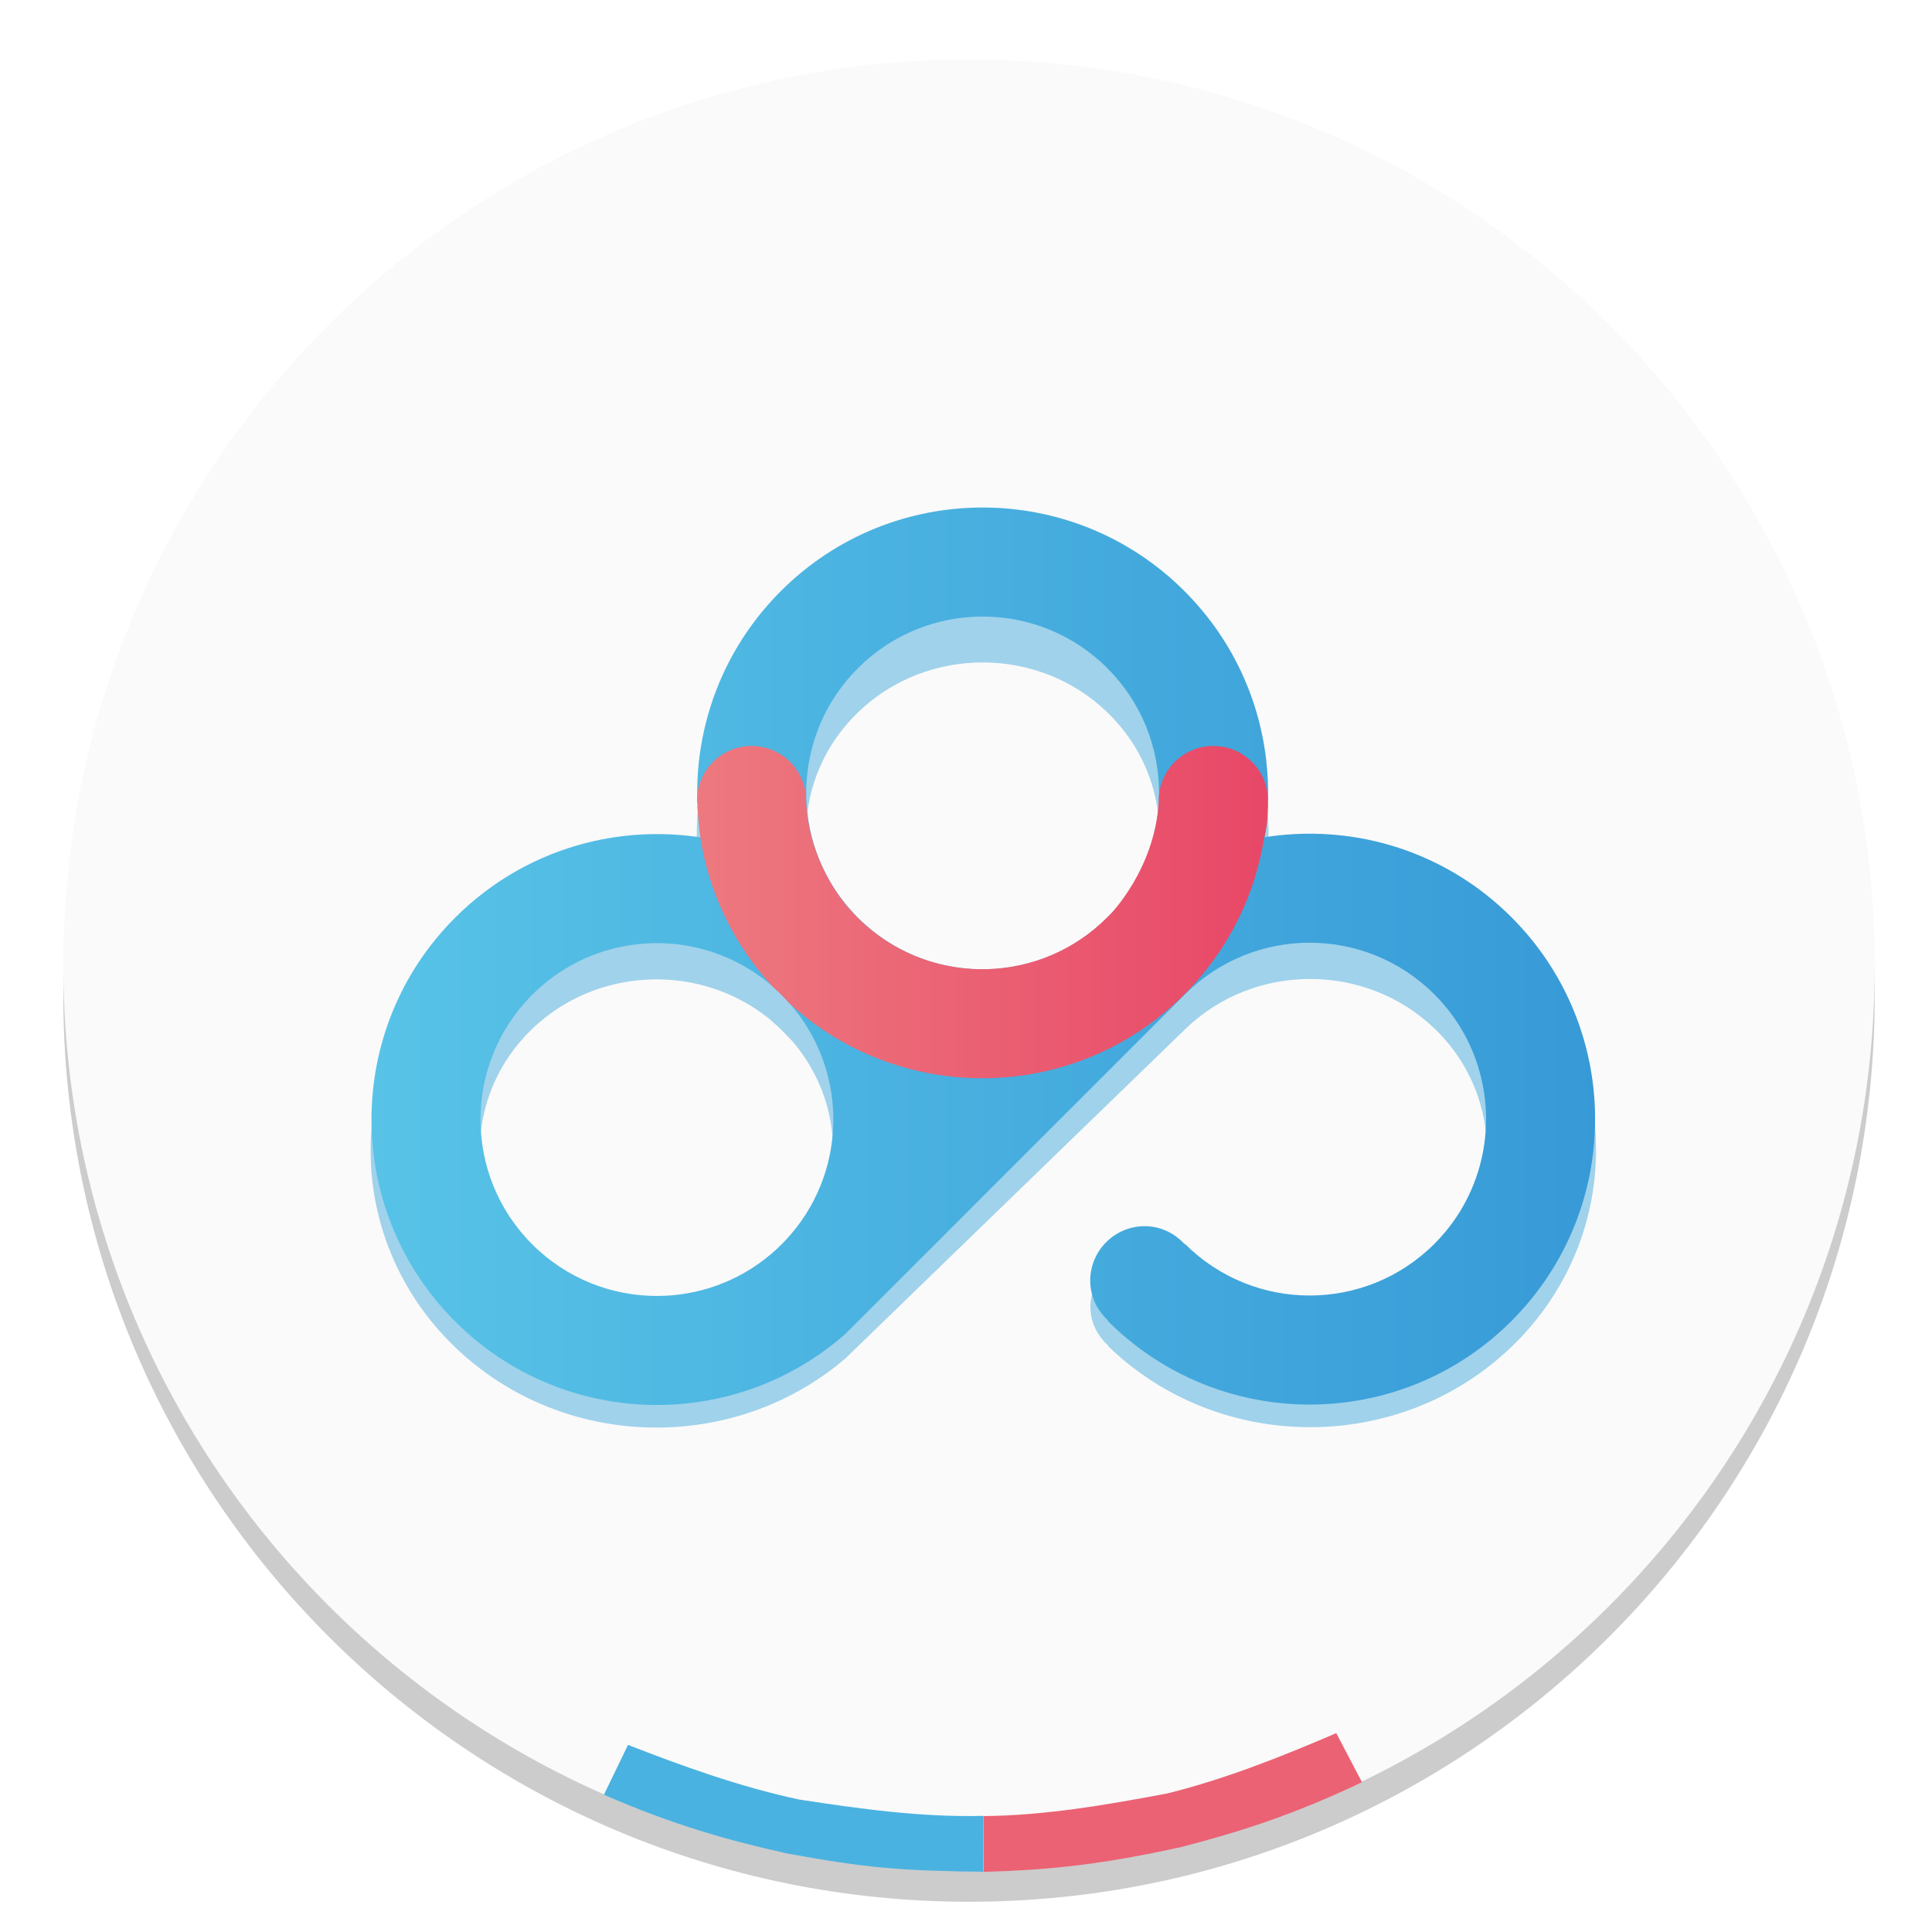
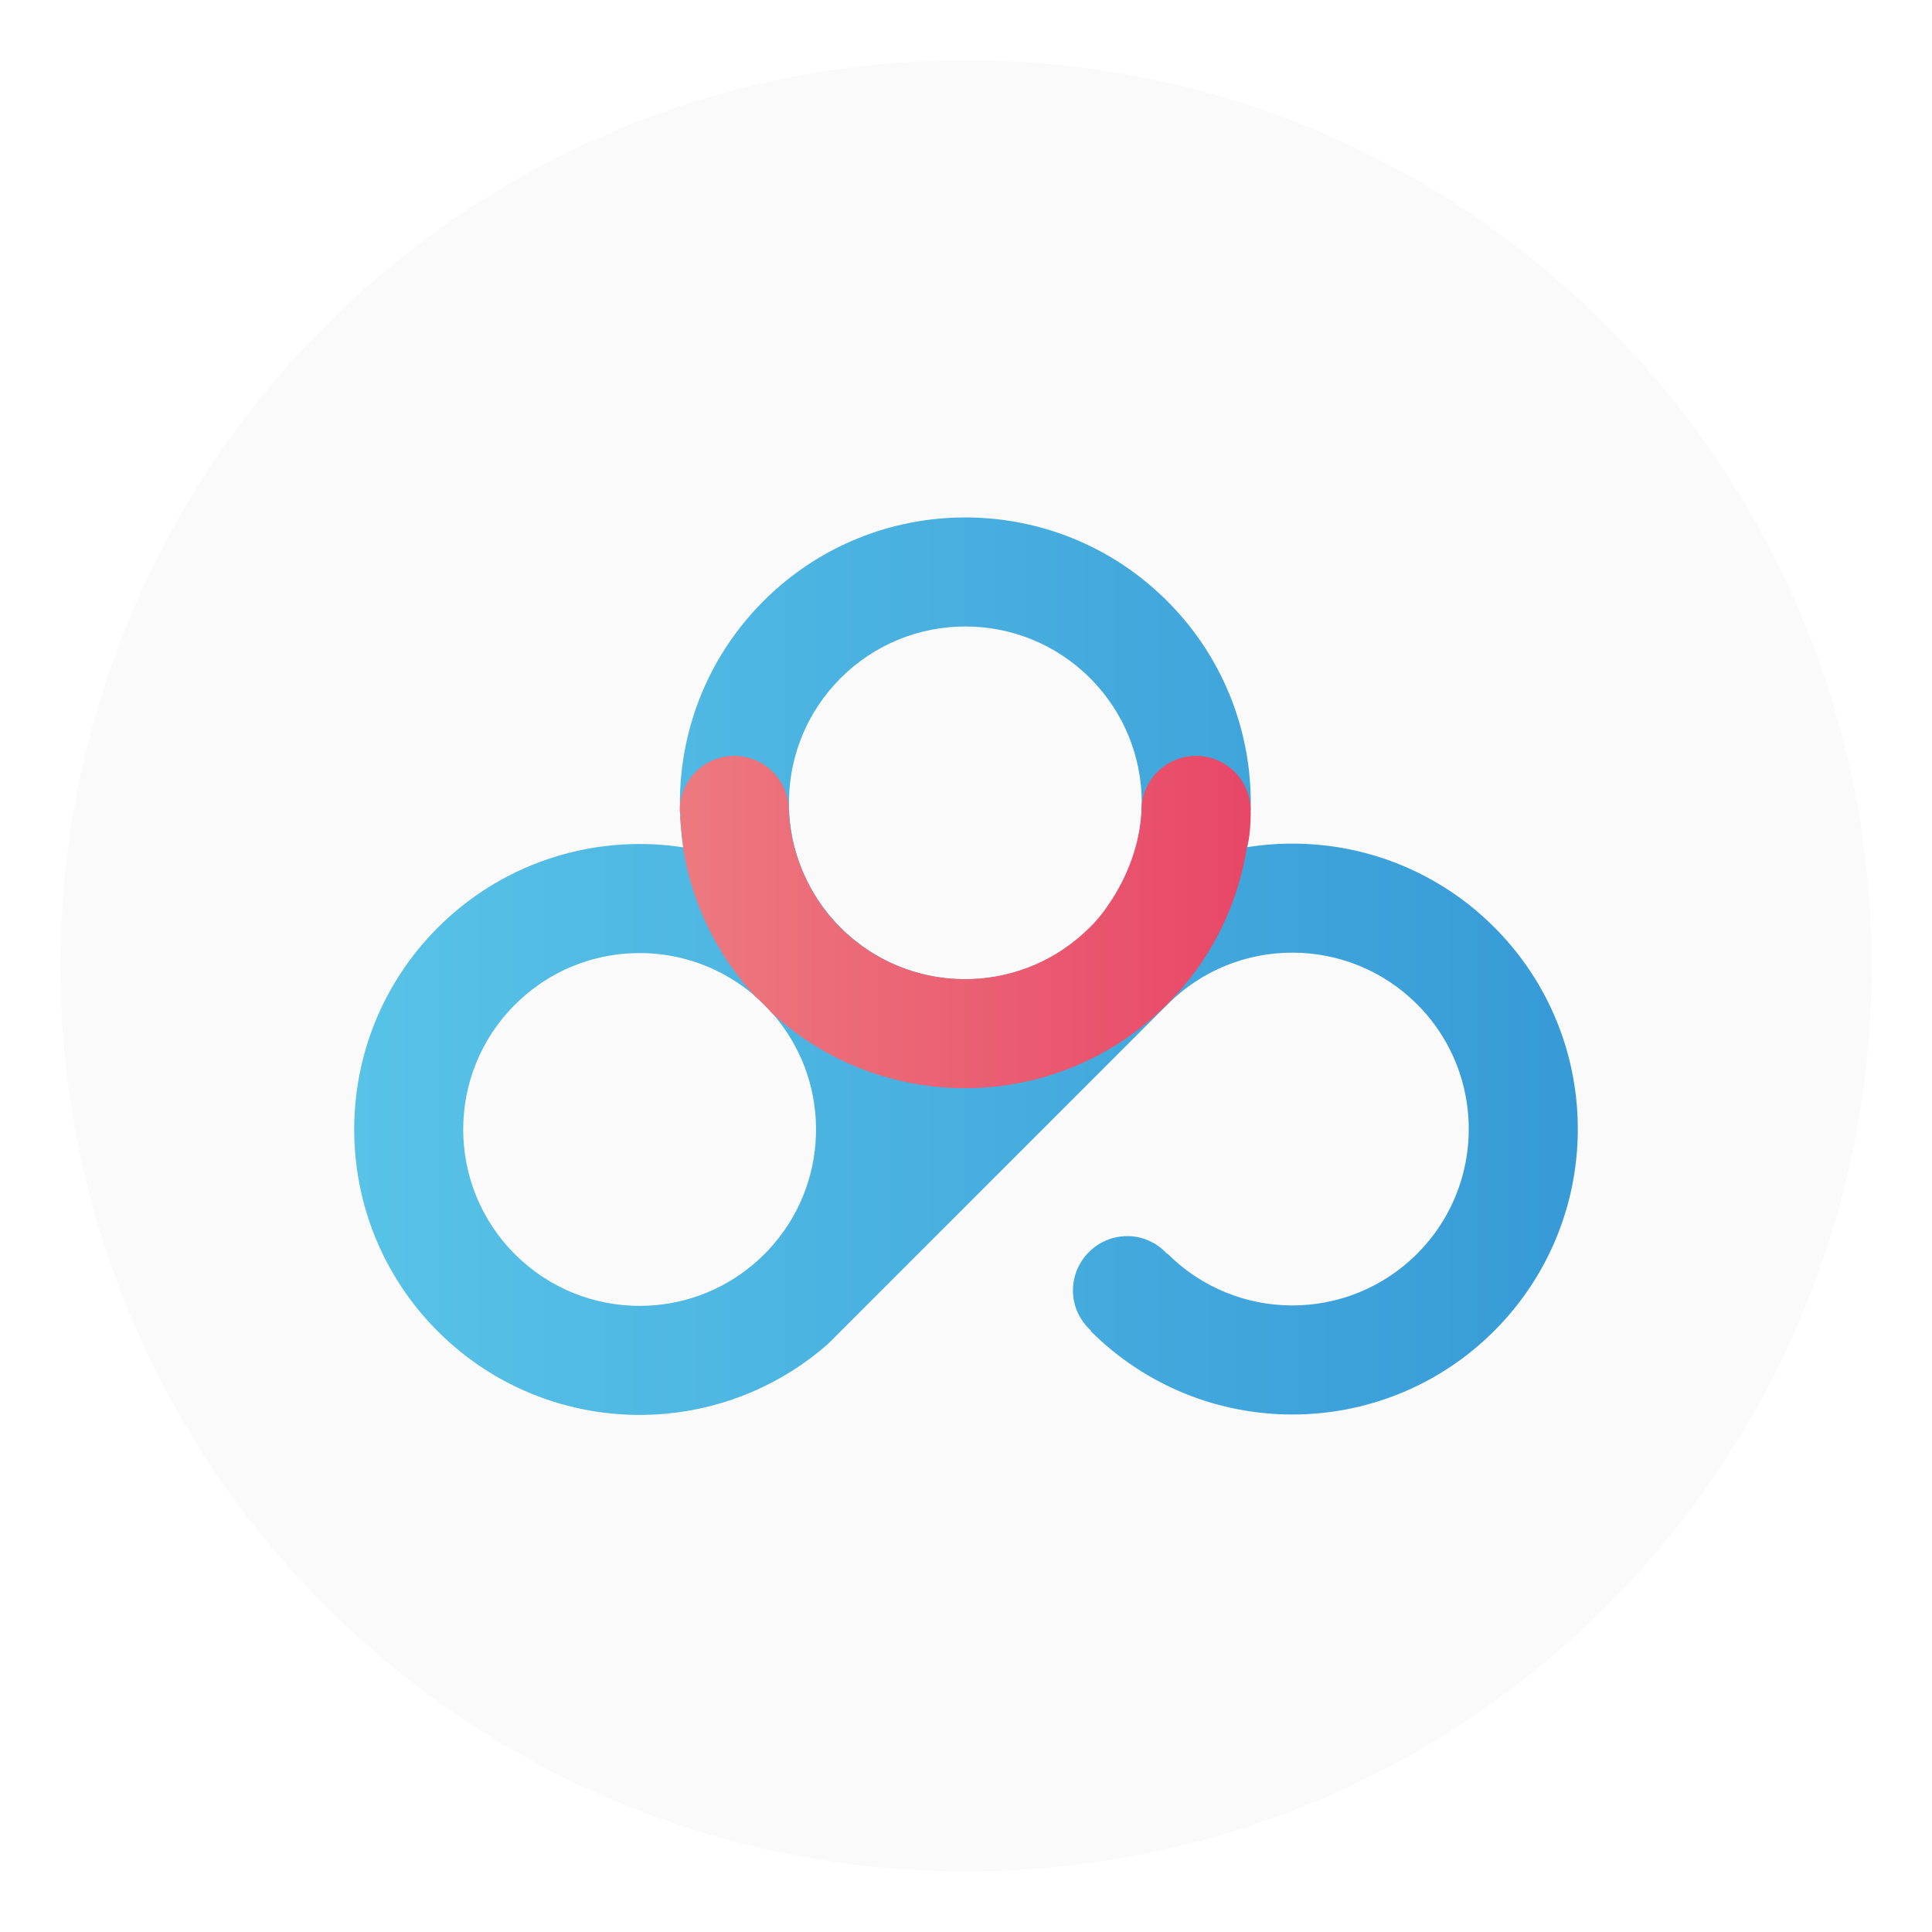
<svg xmlns="http://www.w3.org/2000/svg" width="64" height="64" version="1.1" viewBox="0 0 16.933 16.933">
  <defs>
-     <linearGradient id="b" x2="1" gradientTransform="matrix(111.11 0 0 -111.11 81.336 300.34)" gradientUnits="userSpaceOnUse">
+     <linearGradient id="b" x2="1" gradientTransform="matrix(111.11,0,0,-111.11,81.336,300.34)" gradientUnits="userSpaceOnUse">
      <stop stop-color="#58c3e7" offset="0" />
      <stop stop-color="#379ad7" offset="1" />
    </linearGradient>
-     <linearGradient id="a" x2="1" gradientTransform="matrix(51.842 0 0 -51.842 110.89 304.34)" gradientUnits="userSpaceOnUse">
+     <linearGradient id="a" x2="1" gradientTransform="matrix(51.842,0,0,-51.842,110.89,304.34)" gradientUnits="userSpaceOnUse">
      <stop stop-color="#ed797f" offset="0" />
      <stop stop-color="#e84767" offset="1" />
    </linearGradient>
  </defs>
-   <g transform="translate(0 -280.07)">
-     <g>
-       <circle cx="-330.35" cy="-48.312" r="0" fill="#5e4aa6" stroke-width=".265" />
-       <circle cx="8.493" cy="288.8" r="7.938" opacity=".2" stroke-width=".14" />
-       <circle cx="8.493" cy="288.53" r="7.938" fill="#fafafa" stroke-width=".14" />
-       <g transform="matrix(.74143 0 0 .71848 -25.297 81.444)" fill="#46aadc" opacity=".5">
-         <g transform="matrix(.13037 0 0 -.13037 27.897 327.71)">
-           <g fill="#46aadc">
-             <path d="m118.5 333.49c-6.092-6.092-8.517-14.46-7.278-22.366-3.211 0.495-6.498 0.385-9.676-0.33h-1e-3c-0.266-0.06-0.529-0.122-0.79-0.19-4.335-1.119-8.437-3.375-11.831-6.769-10.123-10.123-10.123-26.535 0-36.658 5.702-5.702 13.401-8.193 20.847-7.469 5.242 0.509 10.36 2.61 14.567 6.305l2.408 2.407 14.04 14.041 14.372 14.371 0.04 0.041c6.255 6.254 16.397 6.254 22.654 0 4.967-4.969 5.99-12.389 3.066-18.365-0.532-1.088-1.196-2.131-1.99-3.101-0.335-0.409-0.693-0.806-1.076-1.188-6.257-6.257-16.399-6.257-22.654 0l-0.028-0.027c-0.904 0.988-2.176 1.63-3.621 1.63-2.735 0-4.951-2.216-4.951-4.951 0-1.444 0.642-2.716 1.631-3.622l-0.034-0.033c10.124-10.123 26.535-10.123 36.658 0 1.266 1.266 2.372 2.63 3.32 4.067 6.645 10.06 5.537 23.733-3.32 32.591-4.276 4.275-9.675 6.745-15.246 7.409-2.383 0.282-4.797 0.237-7.168-0.14 0.365 2.35 0.409 4.741 0.128 7.101-0.665 5.572-3.133 10.969-7.409 15.246-5.061 5.062-11.695 7.593-18.329 7.593s-13.268-2.531-18.329-7.593m7.782-30.383c-2e-3 2e-3 -3e-3 4e-3 -6e-3 6e-3 -0.264 0.228-0.521 0.469-0.773 0.722-0.242 0.242-0.474 0.489-0.693 0.741-5.555 6.291-5.323 15.898 0.693 21.913 6.255 6.257 16.397 6.257 22.654 0 6.241-6.244 6.254-16.359 0.038-22.615 0.031 0.03 0.061 0.06 0.092 0.09l-0.328-0.328c0.066 0.066 0.132 0.134 0.198 0.199-3.128-3.127-7.228-4.691-11.327-4.691-3.768-1e-3 -7.535 1.321-10.548 3.963m-30.358-28.928c-6.257 6.256-6.257 16.399 0 22.653 2.151 2.151 4.761 3.564 7.513 4.234 4.935 1.205 10.329 0.035 14.367-3.511 0.264-0.228 0.522-0.471 0.775-0.723 0.241-0.241 0.473-0.488 0.692-0.74 5.268-5.966 5.332-14.913 0.193-20.951-0.278-0.33-0.574-0.652-0.885-0.962-0.311-0.312-0.633-0.608-0.963-0.886-2.982-2.537-6.674-3.806-10.365-3.806-4.1 0-8.198 1.564-11.327 4.692" fill="#46aadc" />
-           </g>
-         </g>
-         <g transform="matrix(.13037 0 0 -.13037 27.897 327.71)">
-           <g fill="#46aadc">
-             <g fill="#46aadc">
-               <g fill="#46aadc">
-                 <path d="m152.82 314.48 3e-3 -0.144c-0.381-6.141-4.408-10.197-4.408-10.197l-0.019-0.016-0.473-0.474c0.066 0.067 0.132 0.133 0.198 0.2-6.002-6.003-15.584-6.246-21.876-0.728-1e-3 1e-3 -2e-3 3e-3 -5e-3 5e-3 -0.264 0.229-0.521 0.47-0.773 0.723-0.242 0.241-0.474 0.488-0.693 0.74 0 0-3.742 3.877-3.978 9.891 0 2.734-2.217 4.95-4.951 4.95-2.733 0-4.95-2.216-4.95-4.95 0-0.184 0.085-0.339 0.104-0.517l-0.077-5e-3s0.183-2.204 0.285-2.826c-7e-3 0-0.013 4e-3 -0.02 5e-3 0.772-4.924 2.967-9.668 6.581-13.568 0.264-0.23 0.522-0.47 0.774-0.723 0.242-0.241 0.475-0.489 0.693-0.741 3.909-3.606 8.661-5.789 13.587-6.547 0.297-0.046 0.593-0.087 0.889-0.121 2.383-0.283 4.795-0.238 7.167 0.139 5.215 0.829 10.225 3.25 14.244 7.27l0.04 0.039c4.011 4.032 6.425 9.05 7.241 14.272 0.361 1.111 0.333 3.179 0.333 3.179h-0.029c1e-3 0.051 0.029 0.092 0.029 0.144 0 2.734-2.221 4.95-4.958 4.95-2.738 0-4.958-2.216-4.958-4.95" fill="#46aadc" />
-               </g>
-             </g>
-           </g>
-         </g>
+   <circle cx="-330.35" cy="-328.38" r="0" fill="#5e4aa6" stroke-width=".265" />
+   <path d="m16.404 8.466c0 0.952-0.167 1.864-0.475 2.709-0.213 0.588-0.494 1.143-0.834 1.657-0.142 0.216-0.295 0.425-0.457 0.625-0.52 0.642-1.137 1.201-1.83 1.654-0.255 0.167-0.521 0.32-0.795 0.457-1.067 0.534-2.271 0.834-3.546 0.834-1.274 0-2.479-0.3-3.546-0.834-0.275-0.137-0.54-0.29-0.796-0.457-0.702-0.46-1.327-1.027-1.851-1.68-0.163-0.202-0.315-0.413-0.457-0.631-0.33-0.505-0.604-1.051-0.813-1.627-0.307-0.845-0.474-1.757-0.474-2.708 0-4.384 3.554-7.937 7.937-7.937 2.2 0 4.192 0.895 5.629 2.342 0.414 0.417 0.783 0.879 1.096 1.379 0.296 0.471 0.544 0.976 0.737 1.507 0.307 0.846 0.475 1.758 0.475 2.709z" fill="#fafafa" stroke-width=".031" />
+   <g transform="matrix(.90056 0 0 .90056 .81807 -251.38)">
+     <g transform="matrix(.82209 0 0 .82209 -29.112 51.322)">
+       <g transform="matrix(.13037 0 0 -.13037 27.897 327.71)">
+         <path d="m118.5 333.49c-6.092-6.092-8.517-14.46-7.278-22.366-3.211 0.495-6.498 0.385-9.676-0.33h-1e-3c-0.266-0.06-0.529-0.122-0.79-0.19-4.335-1.119-8.437-3.375-11.831-6.769-10.123-10.123-10.123-26.535 0-36.658 5.702-5.702 13.401-8.193 20.847-7.469 5.242 0.509 10.36 2.61 14.567 6.305l2.408 2.407 14.04 14.041 14.372 14.371 0.04 0.041c6.255 6.254 16.397 6.254 22.654 0 4.967-4.969 5.99-12.389 3.066-18.365-0.532-1.088-1.196-2.131-1.99-3.101-0.335-0.409-0.693-0.806-1.076-1.188-6.257-6.257-16.399-6.257-22.654 0l-0.028-0.027c-0.904 0.988-2.176 1.63-3.621 1.63-2.735 0-4.951-2.216-4.951-4.951 0-1.444 0.642-2.716 1.631-3.622l-0.034-0.033c10.124-10.123 26.535-10.123 36.658 0 1.266 1.266 2.372 2.63 3.32 4.067 6.645 10.06 5.537 23.733-3.32 32.591-4.276 4.275-9.675 6.745-15.246 7.409-2.383 0.282-4.797 0.237-7.168-0.14 0.365 2.35 0.409 4.741 0.128 7.101-0.665 5.572-3.133 10.969-7.409 15.246-5.061 5.062-11.695 7.593-18.329 7.593s-13.268-2.531-18.329-7.593m7.782-30.383c-2e-3 2e-3 -3e-3 4e-3 -6e-3 6e-3 -0.264 0.228-0.521 0.469-0.773 0.722-0.242 0.242-0.474 0.489-0.693 0.741-5.555 6.291-5.323 15.898 0.693 21.913 6.255 6.257 16.397 6.257 22.654 0 6.241-6.244 6.254-16.359 0.038-22.615 0.031 0.03 0.061 0.06 0.092 0.09l-0.328-0.328c0.066 0.066 0.132 0.134 0.198 0.199-3.128-3.127-7.228-4.691-11.327-4.691-3.768-1e-3 -7.535 1.321-10.548 3.963m-30.358-28.928c-6.257 6.256-6.257 16.399 0 22.653 2.151 2.151 4.761 3.564 7.513 4.234 4.935 1.205 10.329 0.035 14.367-3.511 0.264-0.228 0.522-0.471 0.775-0.723 0.241-0.241 0.473-0.488 0.692-0.74 5.268-5.966 5.332-14.913 0.193-20.951-0.278-0.33-0.574-0.652-0.885-0.962-0.311-0.312-0.633-0.608-0.963-0.886-2.982-2.537-6.674-3.806-10.365-3.806-4.1 0-8.198 1.564-11.327 4.692" fill="url(#b)" />
+       </g>
+       <g transform="matrix(.13037 0 0 -.13037 27.897 327.71)">
+         <path d="m152.82 314.48 3e-3 -0.144c-0.381-6.141-4.408-10.197-4.408-10.197l-0.019-0.016-0.473-0.474c0.066 0.067 0.132 0.133 0.198 0.2-6.002-6.003-15.584-6.246-21.876-0.728-1e-3 1e-3 -2e-3 3e-3 -5e-3 5e-3 -0.264 0.229-0.521 0.47-0.773 0.723-0.242 0.241-0.474 0.488-0.693 0.74 0 0-3.742 3.877-3.978 9.891 0 2.734-2.217 4.95-4.951 4.95-2.733 0-4.95-2.216-4.95-4.95 0-0.184 0.085-0.339 0.104-0.517l-0.077-5e-3s0.183-2.204 0.285-2.826c-7e-3 0-0.013 4e-3 -0.02 5e-3 0.772-4.924 2.967-9.668 6.581-13.568 0.264-0.23 0.522-0.47 0.774-0.723 0.242-0.241 0.475-0.489 0.693-0.741 3.909-3.606 8.661-5.789 13.587-6.547 0.297-0.046 0.593-0.087 0.889-0.121 2.383-0.283 4.795-0.238 7.167 0.139 5.215 0.829 10.225 3.25 14.244 7.27l0.04 0.039c4.011 4.032 6.425 9.05 7.241 14.272 0.361 1.111 0.333 3.179 0.333 3.179h-0.029c1e-3 0.051 0.029 0.092 0.029 0.144 0 2.734-2.221 4.95-4.958 4.95-2.738 0-4.958-2.216-4.958-4.95" fill="url(#a)" />
      </g>
    </g>
-     <g transform="matrix(.90056 0 0 .90056 .96963 28.603)">
-       <g transform="matrix(.82209 0 0 .82209 -29.112 51.322)">
-         <g transform="matrix(.13037 0 0 -.13037 27.897 327.71)">
-           <path d="m118.5 333.49c-6.092-6.092-8.517-14.46-7.278-22.366-3.211 0.495-6.498 0.385-9.676-0.33h-1e-3c-0.266-0.06-0.529-0.122-0.79-0.19-4.335-1.119-8.437-3.375-11.831-6.769-10.123-10.123-10.123-26.535 0-36.658 5.702-5.702 13.401-8.193 20.847-7.469 5.242 0.509 10.36 2.61 14.567 6.305l2.408 2.407 14.04 14.041 14.372 14.371 0.04 0.041c6.255 6.254 16.397 6.254 22.654 0 4.967-4.969 5.99-12.389 3.066-18.365-0.532-1.088-1.196-2.131-1.99-3.101-0.335-0.409-0.693-0.806-1.076-1.188-6.257-6.257-16.399-6.257-22.654 0l-0.028-0.027c-0.904 0.988-2.176 1.63-3.621 1.63-2.735 0-4.951-2.216-4.951-4.951 0-1.444 0.642-2.716 1.631-3.622l-0.034-0.033c10.124-10.123 26.535-10.123 36.658 0 1.266 1.266 2.372 2.63 3.32 4.067 6.645 10.06 5.537 23.733-3.32 32.591-4.276 4.275-9.675 6.745-15.246 7.409-2.383 0.282-4.797 0.237-7.168-0.14 0.365 2.35 0.409 4.741 0.128 7.101-0.665 5.572-3.133 10.969-7.409 15.246-5.061 5.062-11.695 7.593-18.329 7.593s-13.268-2.531-18.329-7.593m7.782-30.383c-2e-3 2e-3 -3e-3 4e-3 -6e-3 6e-3 -0.264 0.228-0.521 0.469-0.773 0.722-0.242 0.242-0.474 0.489-0.693 0.741-5.555 6.291-5.323 15.898 0.693 21.913 6.255 6.257 16.397 6.257 22.654 0 6.241-6.244 6.254-16.359 0.038-22.615 0.031 0.03 0.061 0.06 0.092 0.09l-0.328-0.328c0.066 0.066 0.132 0.134 0.198 0.199-3.128-3.127-7.228-4.691-11.327-4.691-3.768-1e-3 -7.535 1.321-10.548 3.963m-30.358-28.928c-6.257 6.256-6.257 16.399 0 22.653 2.151 2.151 4.761 3.564 7.513 4.234 4.935 1.205 10.329 0.035 14.367-3.511 0.264-0.228 0.522-0.471 0.775-0.723 0.241-0.241 0.473-0.488 0.692-0.74 5.268-5.966 5.332-14.913 0.193-20.951-0.278-0.33-0.574-0.652-0.885-0.962-0.311-0.312-0.633-0.608-0.963-0.886-2.982-2.537-6.674-3.806-10.365-3.806-4.1 0-8.198 1.564-11.327 4.692" fill="url(#b)" />
-         </g>
-         <g transform="matrix(.13037 0 0 -.13037 27.897 327.71)">
-           <path d="m152.82 314.48 3e-3 -0.144c-0.381-6.141-4.408-10.197-4.408-10.197l-0.019-0.016-0.473-0.474c0.066 0.067 0.132 0.133 0.198 0.2-6.002-6.003-15.584-6.246-21.876-0.728-1e-3 1e-3 -2e-3 3e-3 -5e-3 5e-3 -0.264 0.229-0.521 0.47-0.773 0.723-0.242 0.241-0.474 0.488-0.693 0.74 0 0-3.742 3.877-3.978 9.891 0 2.734-2.217 4.95-4.951 4.95-2.733 0-4.95-2.216-4.95-4.95 0-0.184 0.085-0.339 0.104-0.517l-0.077-5e-3s0.183-2.204 0.285-2.826c-7e-3 0-0.013 4e-3 -0.02 5e-3 0.772-4.924 2.967-9.668 6.581-13.568 0.264-0.23 0.522-0.47 0.774-0.723 0.242-0.241 0.475-0.489 0.693-0.741 3.909-3.606 8.661-5.789 13.587-6.547 0.297-0.046 0.593-0.087 0.889-0.121 2.383-0.283 4.795-0.238 7.167 0.139 5.215 0.829 10.225 3.25 14.244 7.27l0.04 0.039c4.011 4.032 6.425 9.05 7.241 14.272 0.361 1.111 0.333 3.179 0.333 3.179h-0.029c1e-3 0.051 0.029 0.092 0.029 0.144 0 2.734-2.221 4.95-4.958 4.95-2.738 0-4.958-2.216-4.958-4.95" fill="url(#a)" />
-         </g>
-       </g>
-     </g>
-     <g>
-       <path d="m5.293 295.8c0.614 0.268 1.099 0.402 1.602 0.514 0.69 0.127 1 0.153 1.724 0.161l1.583e-4 -0.49c-0.546 0.014-1.078-0.061-1.615-0.143-0.533-0.114-1.04-0.3-1.5-0.479z" color="#000000" color-rendering="auto" dominant-baseline="auto" fill="#4ab2e0" image-rendering="auto" shape-rendering="auto" solid-color="#000000" style="font-feature-settings:normal;font-variant-alternates:normal;font-variant-caps:normal;font-variant-ligatures:normal;font-variant-numeric:normal;font-variant-position:normal;isolation:auto;mix-blend-mode:normal;shape-padding:0;text-decoration-color:#000000;text-decoration-line:none;text-decoration-style:solid;text-indent:0;text-orientation:mixed;text-transform:none;white-space:normal" />
-       <path d="m11.937 295.69c-0.605 0.289-1.085 0.439-1.583 0.568-0.685 0.15-1.121 0.2-1.733 0.218l-0.001-0.489c0.546-5e-3 1.075-0.098 1.609-0.198 0.529-0.131 1.03-0.335 1.483-0.529z" color="#000000" color-rendering="auto" dominant-baseline="auto" fill="#eb6274" image-rendering="auto" shape-rendering="auto" solid-color="#000000" style="font-feature-settings:normal;font-variant-alternates:normal;font-variant-caps:normal;font-variant-ligatures:normal;font-variant-numeric:normal;font-variant-position:normal;isolation:auto;mix-blend-mode:normal;shape-padding:0;text-decoration-color:#000000;text-decoration-line:none;text-decoration-style:solid;text-indent:0;text-orientation:mixed;text-transform:none;white-space:normal" />
-       <ellipse cx="-39.434" cy="286.51" r=".905" fill="#5e4aa6" fill-rule="evenodd" stroke-width=".265" />
-     </g>
  </g>
+   <circle cx="-39.582" cy="6.491" r="0" fill="#5e4aa6" fill-rule="evenodd" stroke-width=".265" />
</svg>
